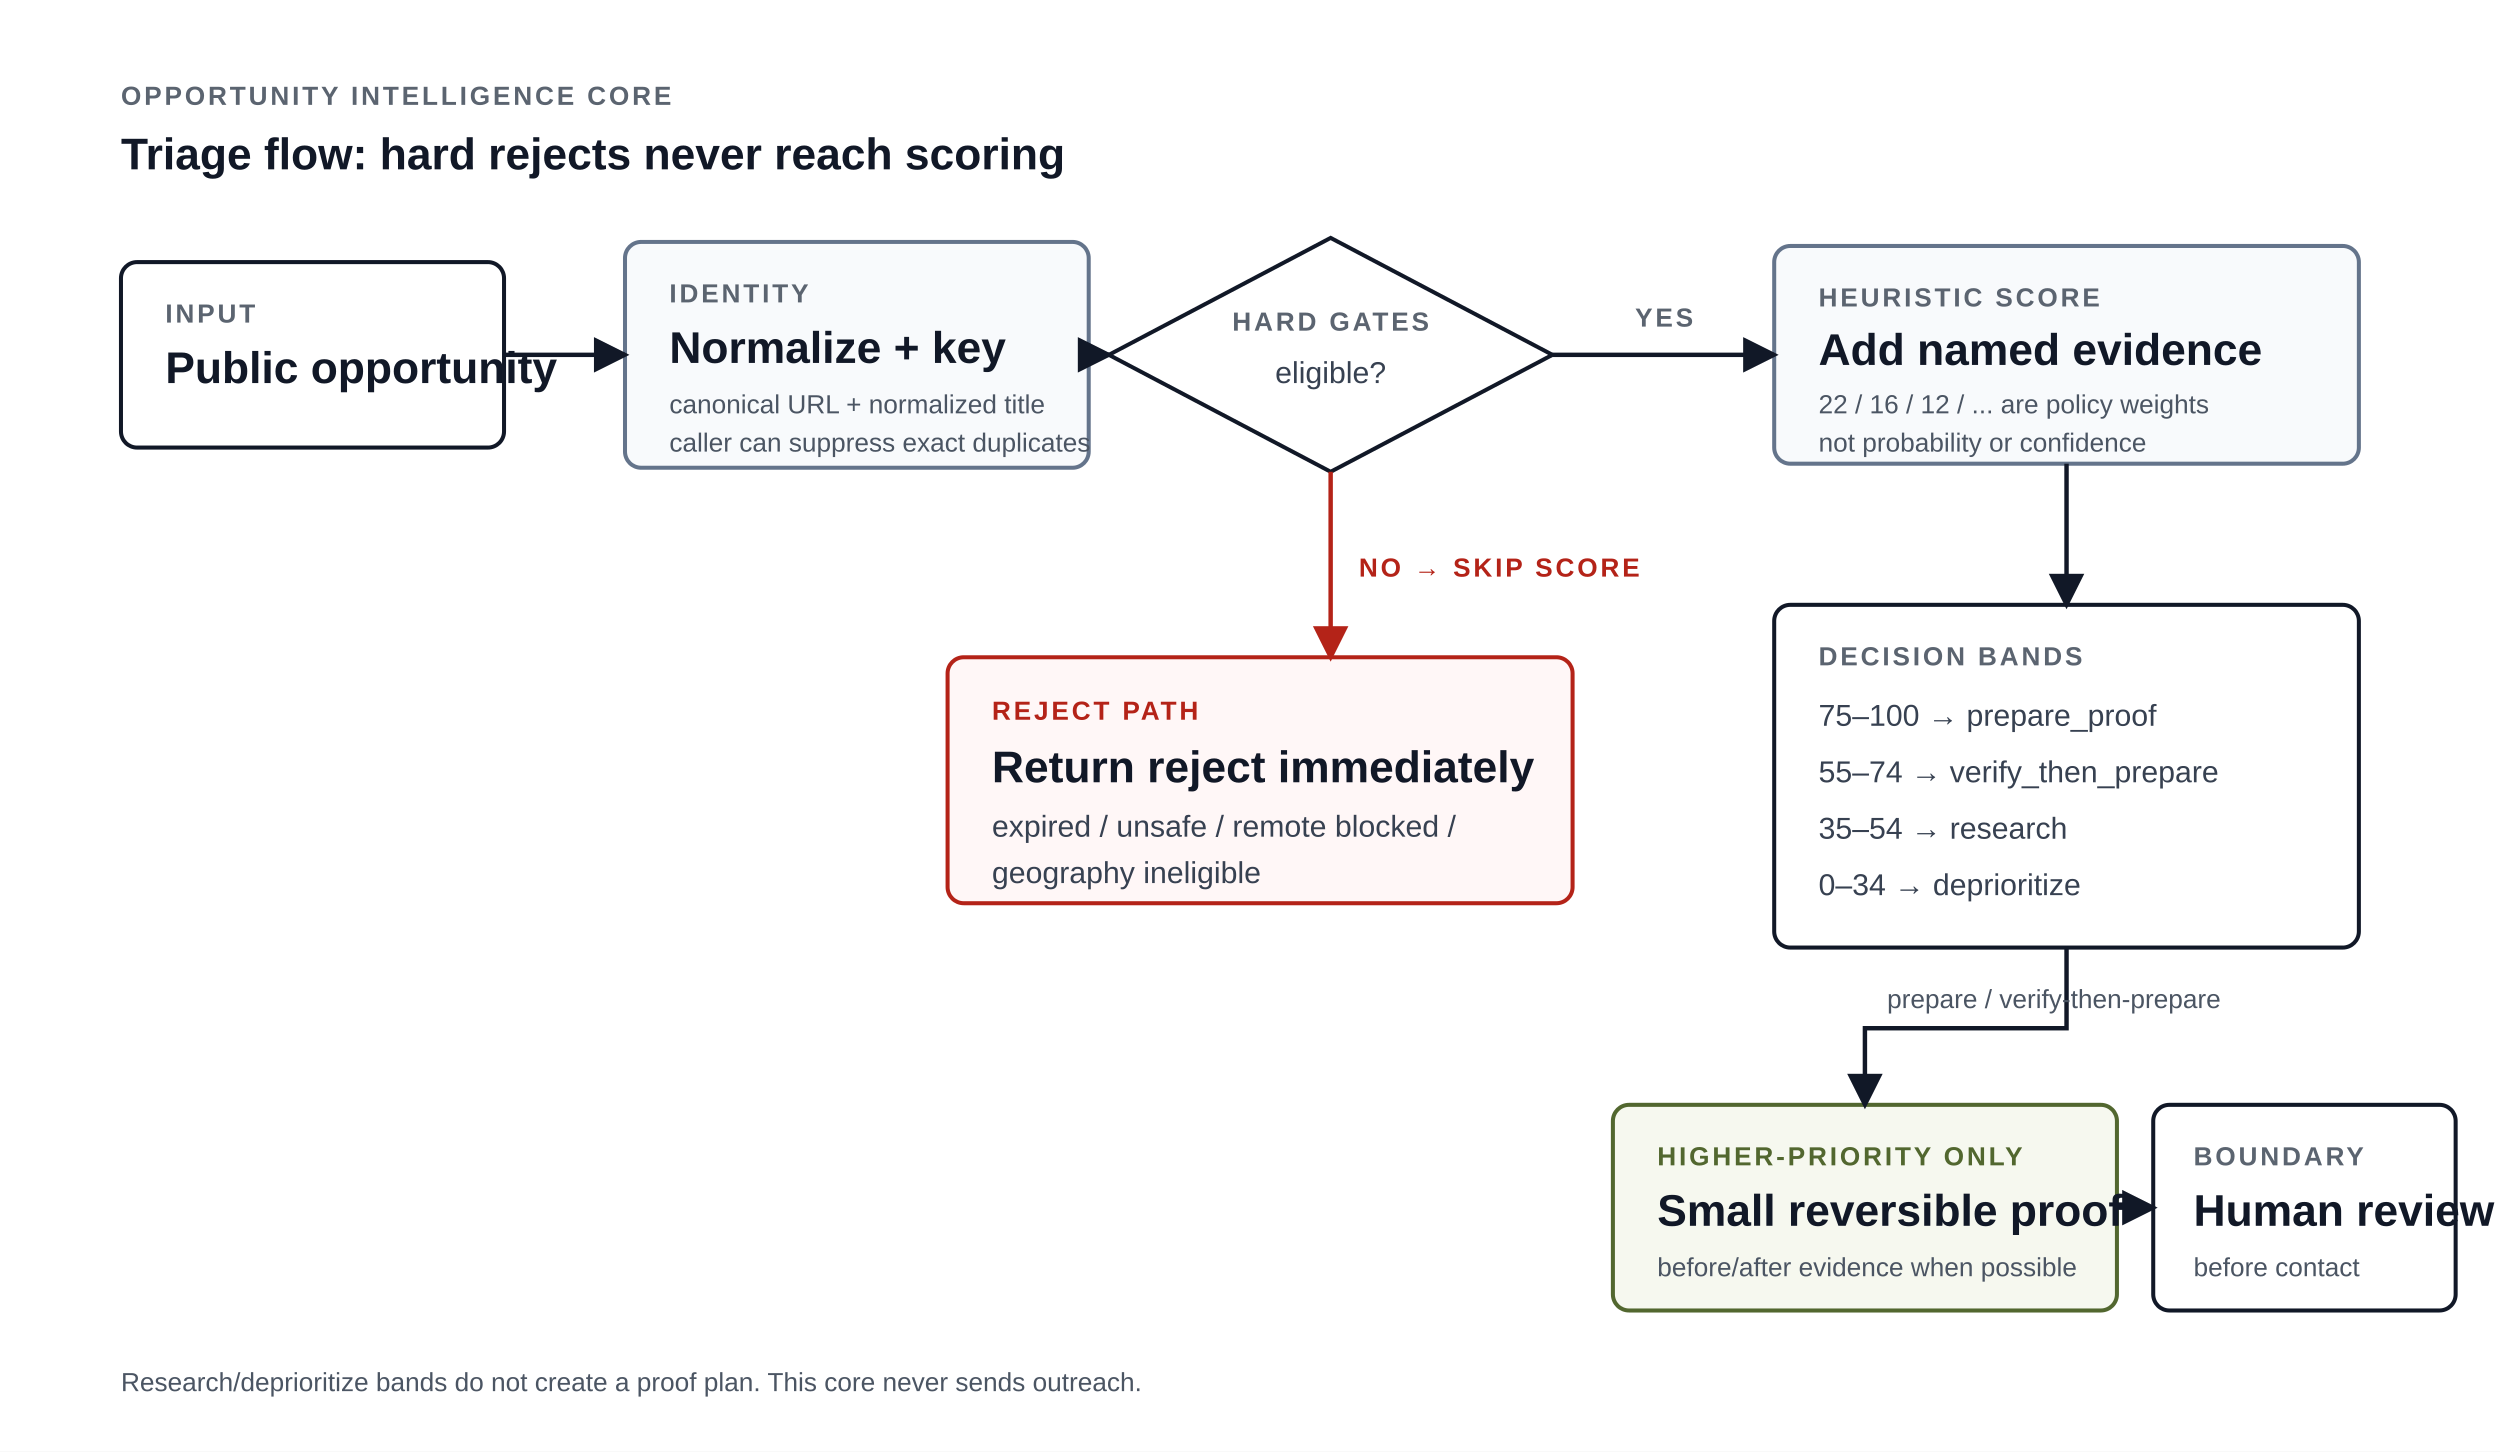
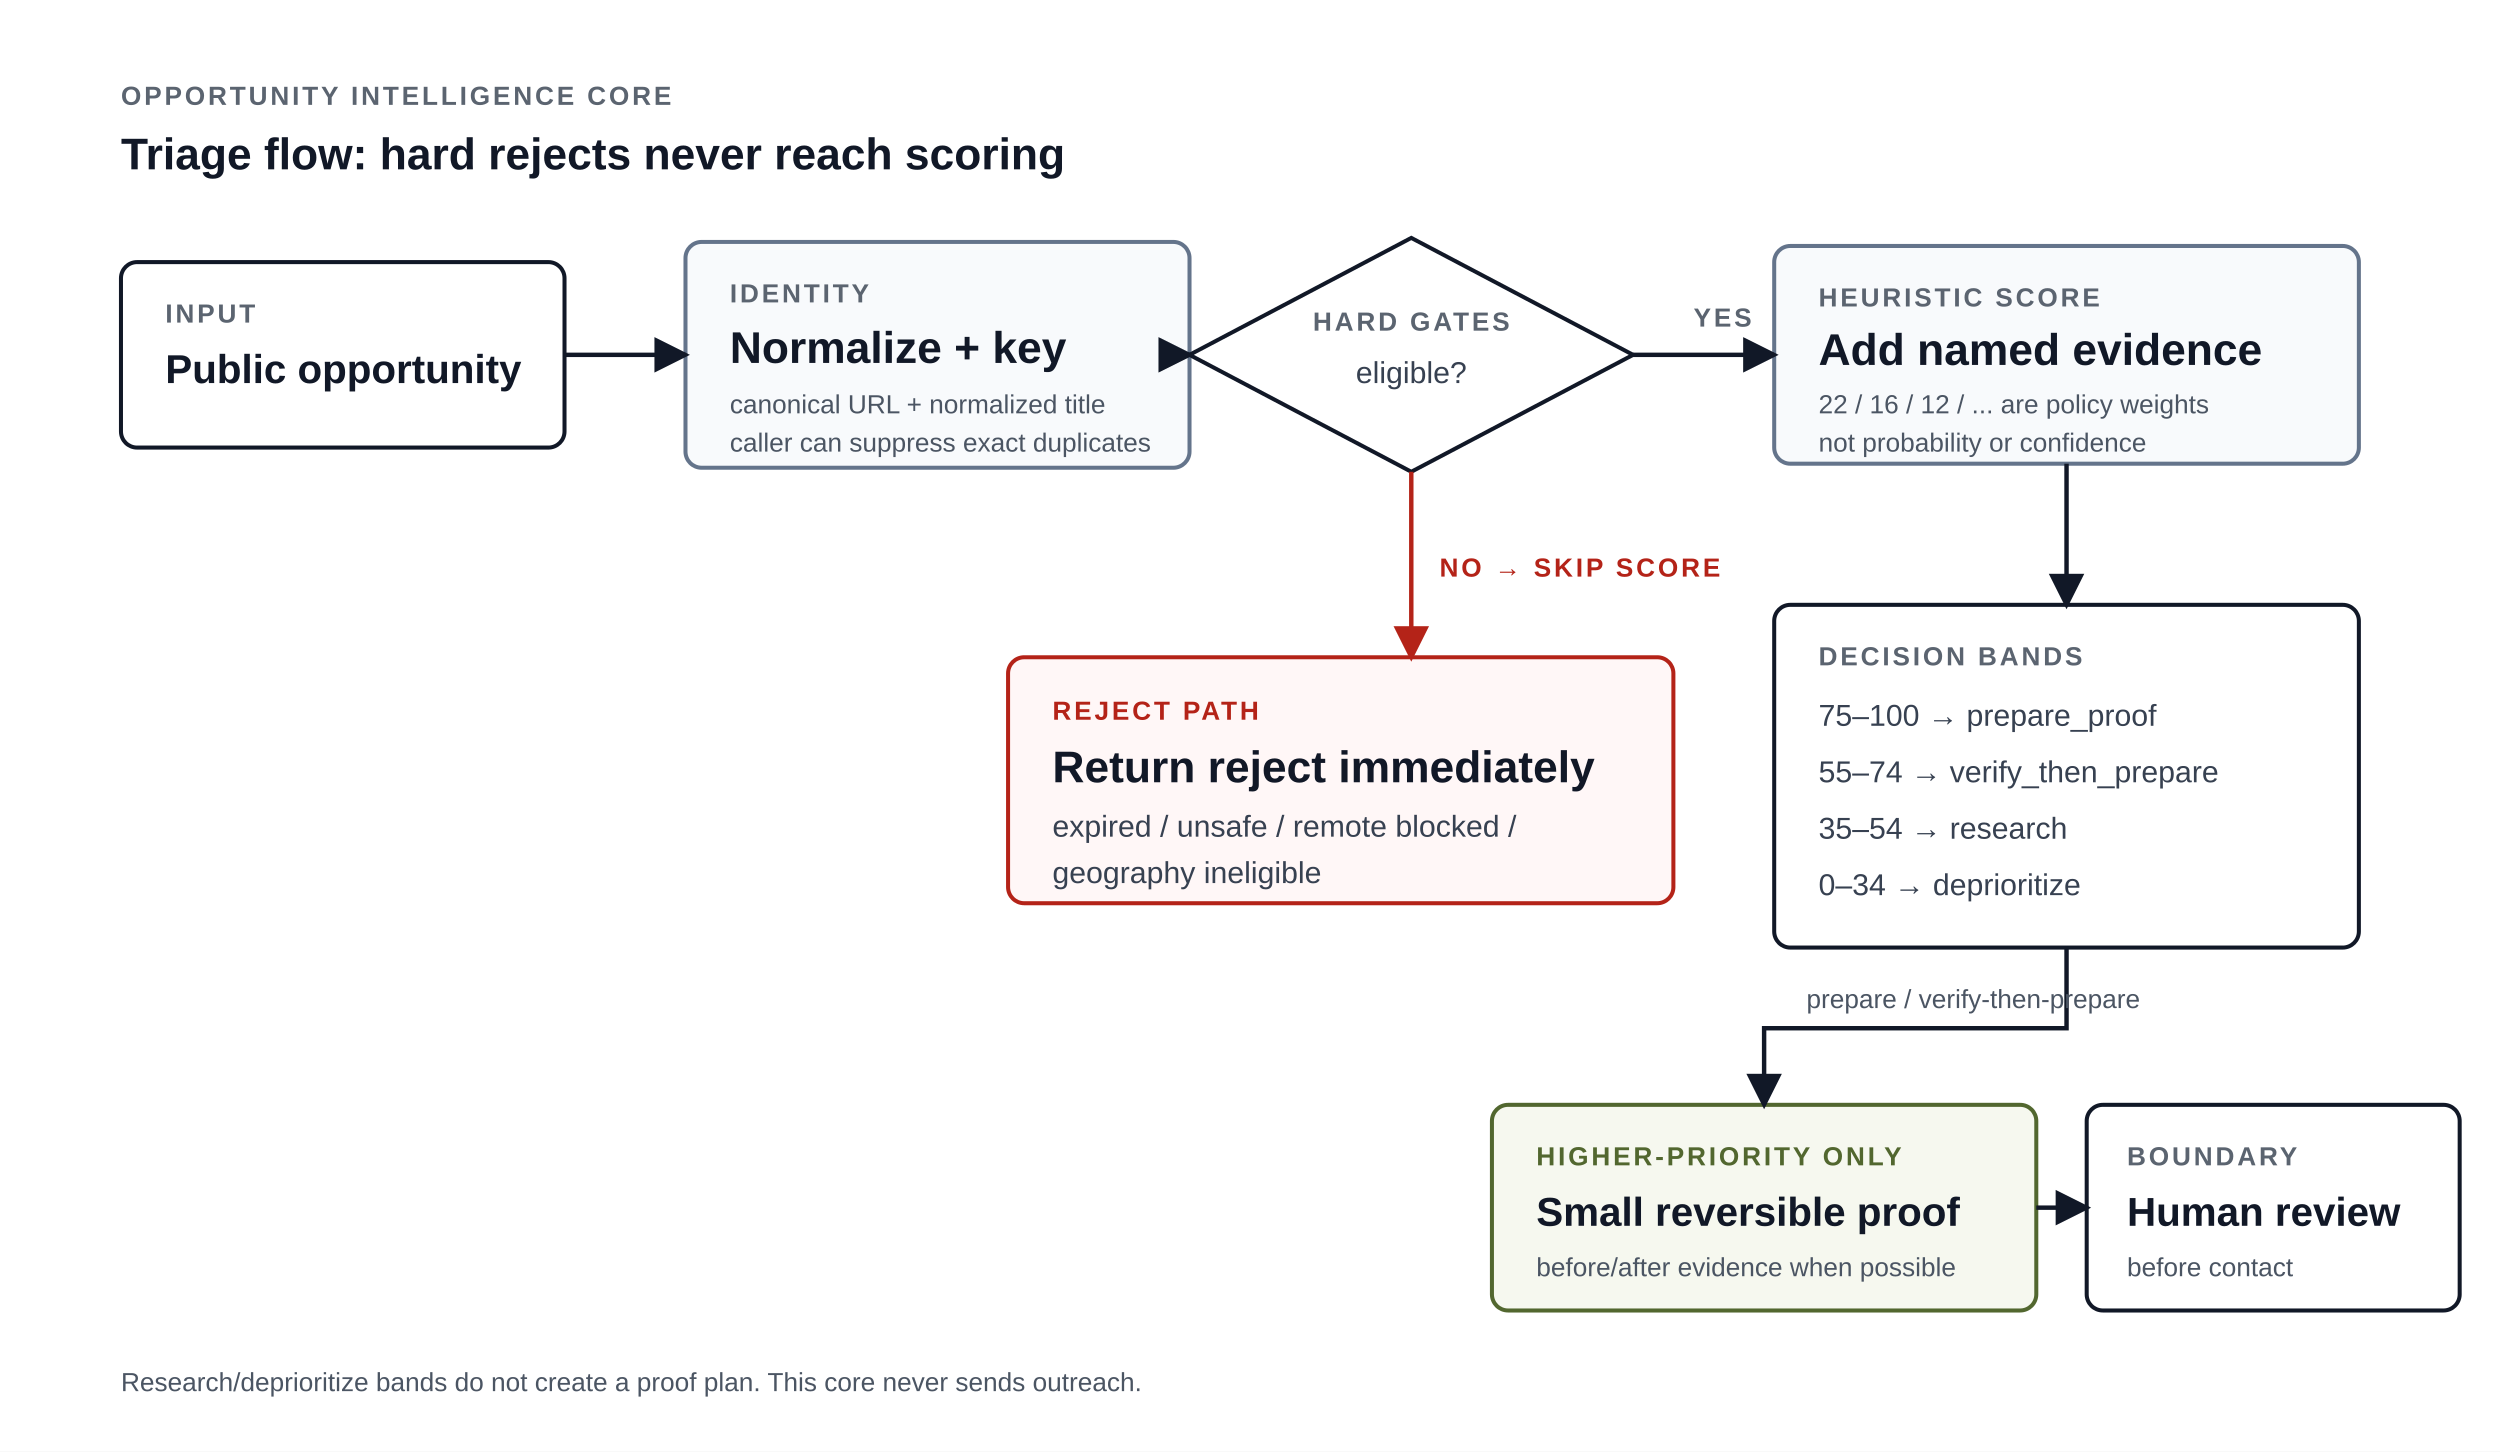
<svg xmlns="http://www.w3.org/2000/svg" viewBox="0 0 1240 720" role="img" aria-labelledby="title desc">
  <rect width="1240" height="720" fill="#ffffff" />
  <style>
    .label{font:600 13px Arial,sans-serif;letter-spacing:1.4px;fill:#5b6470}
    .title{font:700 22px Arial,sans-serif;fill:#111827}
    .body{font:15px Arial,sans-serif;fill:#374151}
    .small{font:13px Arial,sans-serif;fill:#4b5563}
    .box{fill:#ffffff;stroke:#111827;stroke-width:2}
    .soft{fill:#f8fafc;stroke:#64748b;stroke-width:2}
    .reject{fill:#fff7f7;stroke:#b42318;stroke-width:2}
    .proof{fill:#f6f8ef;stroke:#52672f;stroke-width:2}
    .arrow{stroke:#111827;stroke-width:2.2;fill:none;marker-end:url(#arrow)}
    .rejectArrow{stroke:#b42318;stroke-width:2.2;fill:none;marker-end:url(#arrowRed)}
  </style>
  <defs>
    <marker id="arrow" markerWidth="8" markerHeight="8" refX="7" refY="4" orient="auto">
      <path d="M0,0 L8,4 L0,8 z" fill="#111827" />
    </marker>
    <marker id="arrowRed" markerWidth="8" markerHeight="8" refX="7" refY="4" orient="auto">
      <path d="M0,0 L8,4 L0,8 z" fill="#b42318" />
    </marker>
  </defs>
  <text x="60" y="52" class="label">OPPORTUNITY INTELLIGENCE CORE</text>
  <text x="60" y="84" class="title">Triage flow: hard rejects never reach scoring</text>
-   <rect x="60" y="130" width="190" height="92" rx="8" class="box" />
+   <rect x="60" y="130" width="220" height="92" rx="8" class="box" />
  <text x="82" y="160" class="label">INPUT</text>
-   <text x="82" y="190" class="title">Public opportunity</text>
-   <rect x="310" y="120" width="230" height="112" rx="8" class="soft" />
-   <text x="332" y="150" class="label">IDENTITY</text>
-   <text x="332" y="180" class="title">Normalize + key</text>
-   <text x="332" y="205" class="small">canonical URL + normalized title</text>
-   <text x="332" y="224" class="small">caller can suppress exact duplicates</text>
-   <polygon points="660,118 770,176 660,234 550,176" class="box" />
-   <text x="660" y="164" text-anchor="middle" class="label">HARD GATES</text>
-   <text x="660" y="190" text-anchor="middle" class="body">eligible?</text>
+   <text x="82" y="190" class="title" style="font-size:20px">Public opportunity</text>
+   <rect x="340" y="120" width="250" height="112" rx="8" class="soft" />
+   <text x="362" y="150" class="label">IDENTITY</text>
+   <text x="362" y="180" class="title">Normalize + key</text>
+   <text x="362" y="205" class="small">canonical URL + normalized title</text>
+   <text x="362" y="224" class="small">caller can suppress exact duplicates</text>
+   <polygon points="700,118 810,176 700,234 590,176" class="box" />
+   <text x="700" y="164" text-anchor="middle" class="label">HARD GATES</text>
+   <text x="700" y="190" text-anchor="middle" class="body">eligible?</text>
  <rect x="880" y="122" width="290" height="108" rx="8" class="soft" />
  <text x="902" y="152" class="label">HEURISTIC SCORE</text>
  <text x="902" y="181" class="title">Add named evidence</text>
  <text x="902" y="205" class="small">22 / 16 / 12 / ... are policy weights</text>
  <text x="902" y="224" class="small">not probability or confidence</text>
-   <rect x="470" y="326" width="310" height="122" rx="8" class="reject" />
-   <text x="492" y="357" class="label" style="fill:#b42318">REJECT PATH</text>
-   <text x="492" y="388" class="title">Return reject immediately</text>
-   <text x="492" y="415" class="body">expired / unsafe / remote blocked /</text>
-   <text x="492" y="438" class="body">geography ineligible</text>
+   <rect x="500" y="326" width="330" height="122" rx="8" class="reject" />
+   <text x="522" y="357" class="label" style="fill:#b42318">REJECT PATH</text>
+   <text x="522" y="388" class="title">Return reject immediately</text>
+   <text x="522" y="415" class="body">expired / unsafe / remote blocked /</text>
+   <text x="522" y="438" class="body">geography ineligible</text>
  <rect x="880" y="300" width="290" height="170" rx="8" class="box" />
  <text x="902" y="330" class="label">DECISION BANDS</text>
  <text x="902" y="360" class="body">75–100  → prepare_proof</text>
  <text x="902" y="388" class="body">55–74    → verify_then_prepare</text>
  <text x="902" y="416" class="body">35–54    → research</text>
  <text x="902" y="444" class="body">0–34      → deprioritize</text>
-   <rect x="800" y="548" width="250" height="102" rx="8" class="proof" />
-   <text x="822" y="578" class="label" style="fill:#52672f">HIGHER-PRIORITY ONLY</text>
-   <text x="822" y="608" class="title">Small reversible proof</text>
-   <text x="822" y="633" class="small">before/after evidence when possible</text>
-   <rect x="1068" y="548" width="150" height="102" rx="8" class="box" />
-   <text x="1088" y="578" class="label">BOUNDARY</text>
-   <text x="1088" y="608" class="title">Human review</text>
-   <text x="1088" y="633" class="small">before contact</text>
-   <path d="M250 176 H310" class="arrow" />
-   <path d="M540 176 H550" class="arrow" />
-   <path d="M770 176 H880" class="arrow" />
-   <text x="811" y="162" class="label">YES</text>
-   <path d="M660 234 V326" class="rejectArrow" />
-   <text x="674" y="286" class="label" style="fill:#b42318">NO → SKIP SCORE</text>
+   <rect x="740" y="548" width="270" height="102" rx="8" class="proof" />
+   <text x="762" y="578" class="label" style="fill:#52672f">HIGHER-PRIORITY ONLY</text>
+   <text x="762" y="608" class="title" style="font-size:20px">Small reversible proof</text>
+   <text x="762" y="633" class="small">before/after evidence when possible</text>
+   <rect x="1035" y="548" width="185" height="102" rx="8" class="box" />
+   <text x="1055" y="578" class="label">BOUNDARY</text>
+   <text x="1055" y="608" class="title" style="font-size:20px">Human review</text>
+   <text x="1055" y="633" class="small">before contact</text>
+   <path d="M280 176 H340" class="arrow" />
+   <path d="M580 176 H590" class="arrow" />
+   <path d="M810 176 H880" class="arrow" />
+   <text x="840" y="162" class="label">YES</text>
+   <path d="M700 234 V326" class="rejectArrow" />
+   <text x="714" y="286" class="label" style="fill:#b42318">NO → SKIP SCORE</text>
  <path d="M1025 230 V300" class="arrow" />
-   <path d="M1025 470 V510 H925 V548" class="arrow" />
-   <text x="936" y="500" class="small">prepare / verify-then-prepare</text>
-   <path d="M1050 599 H1068" class="arrow" />
+   <path d="M1025 470 V510 H875 V548" class="arrow" />
+   <text x="896" y="500" class="small">prepare / verify-then-prepare</text>
+   <path d="M1010 599 H1035" class="arrow" />
  <text x="60" y="690" class="small">Research/deprioritize bands do not create a proof plan. This core never sends outreach.</text>
</svg>
